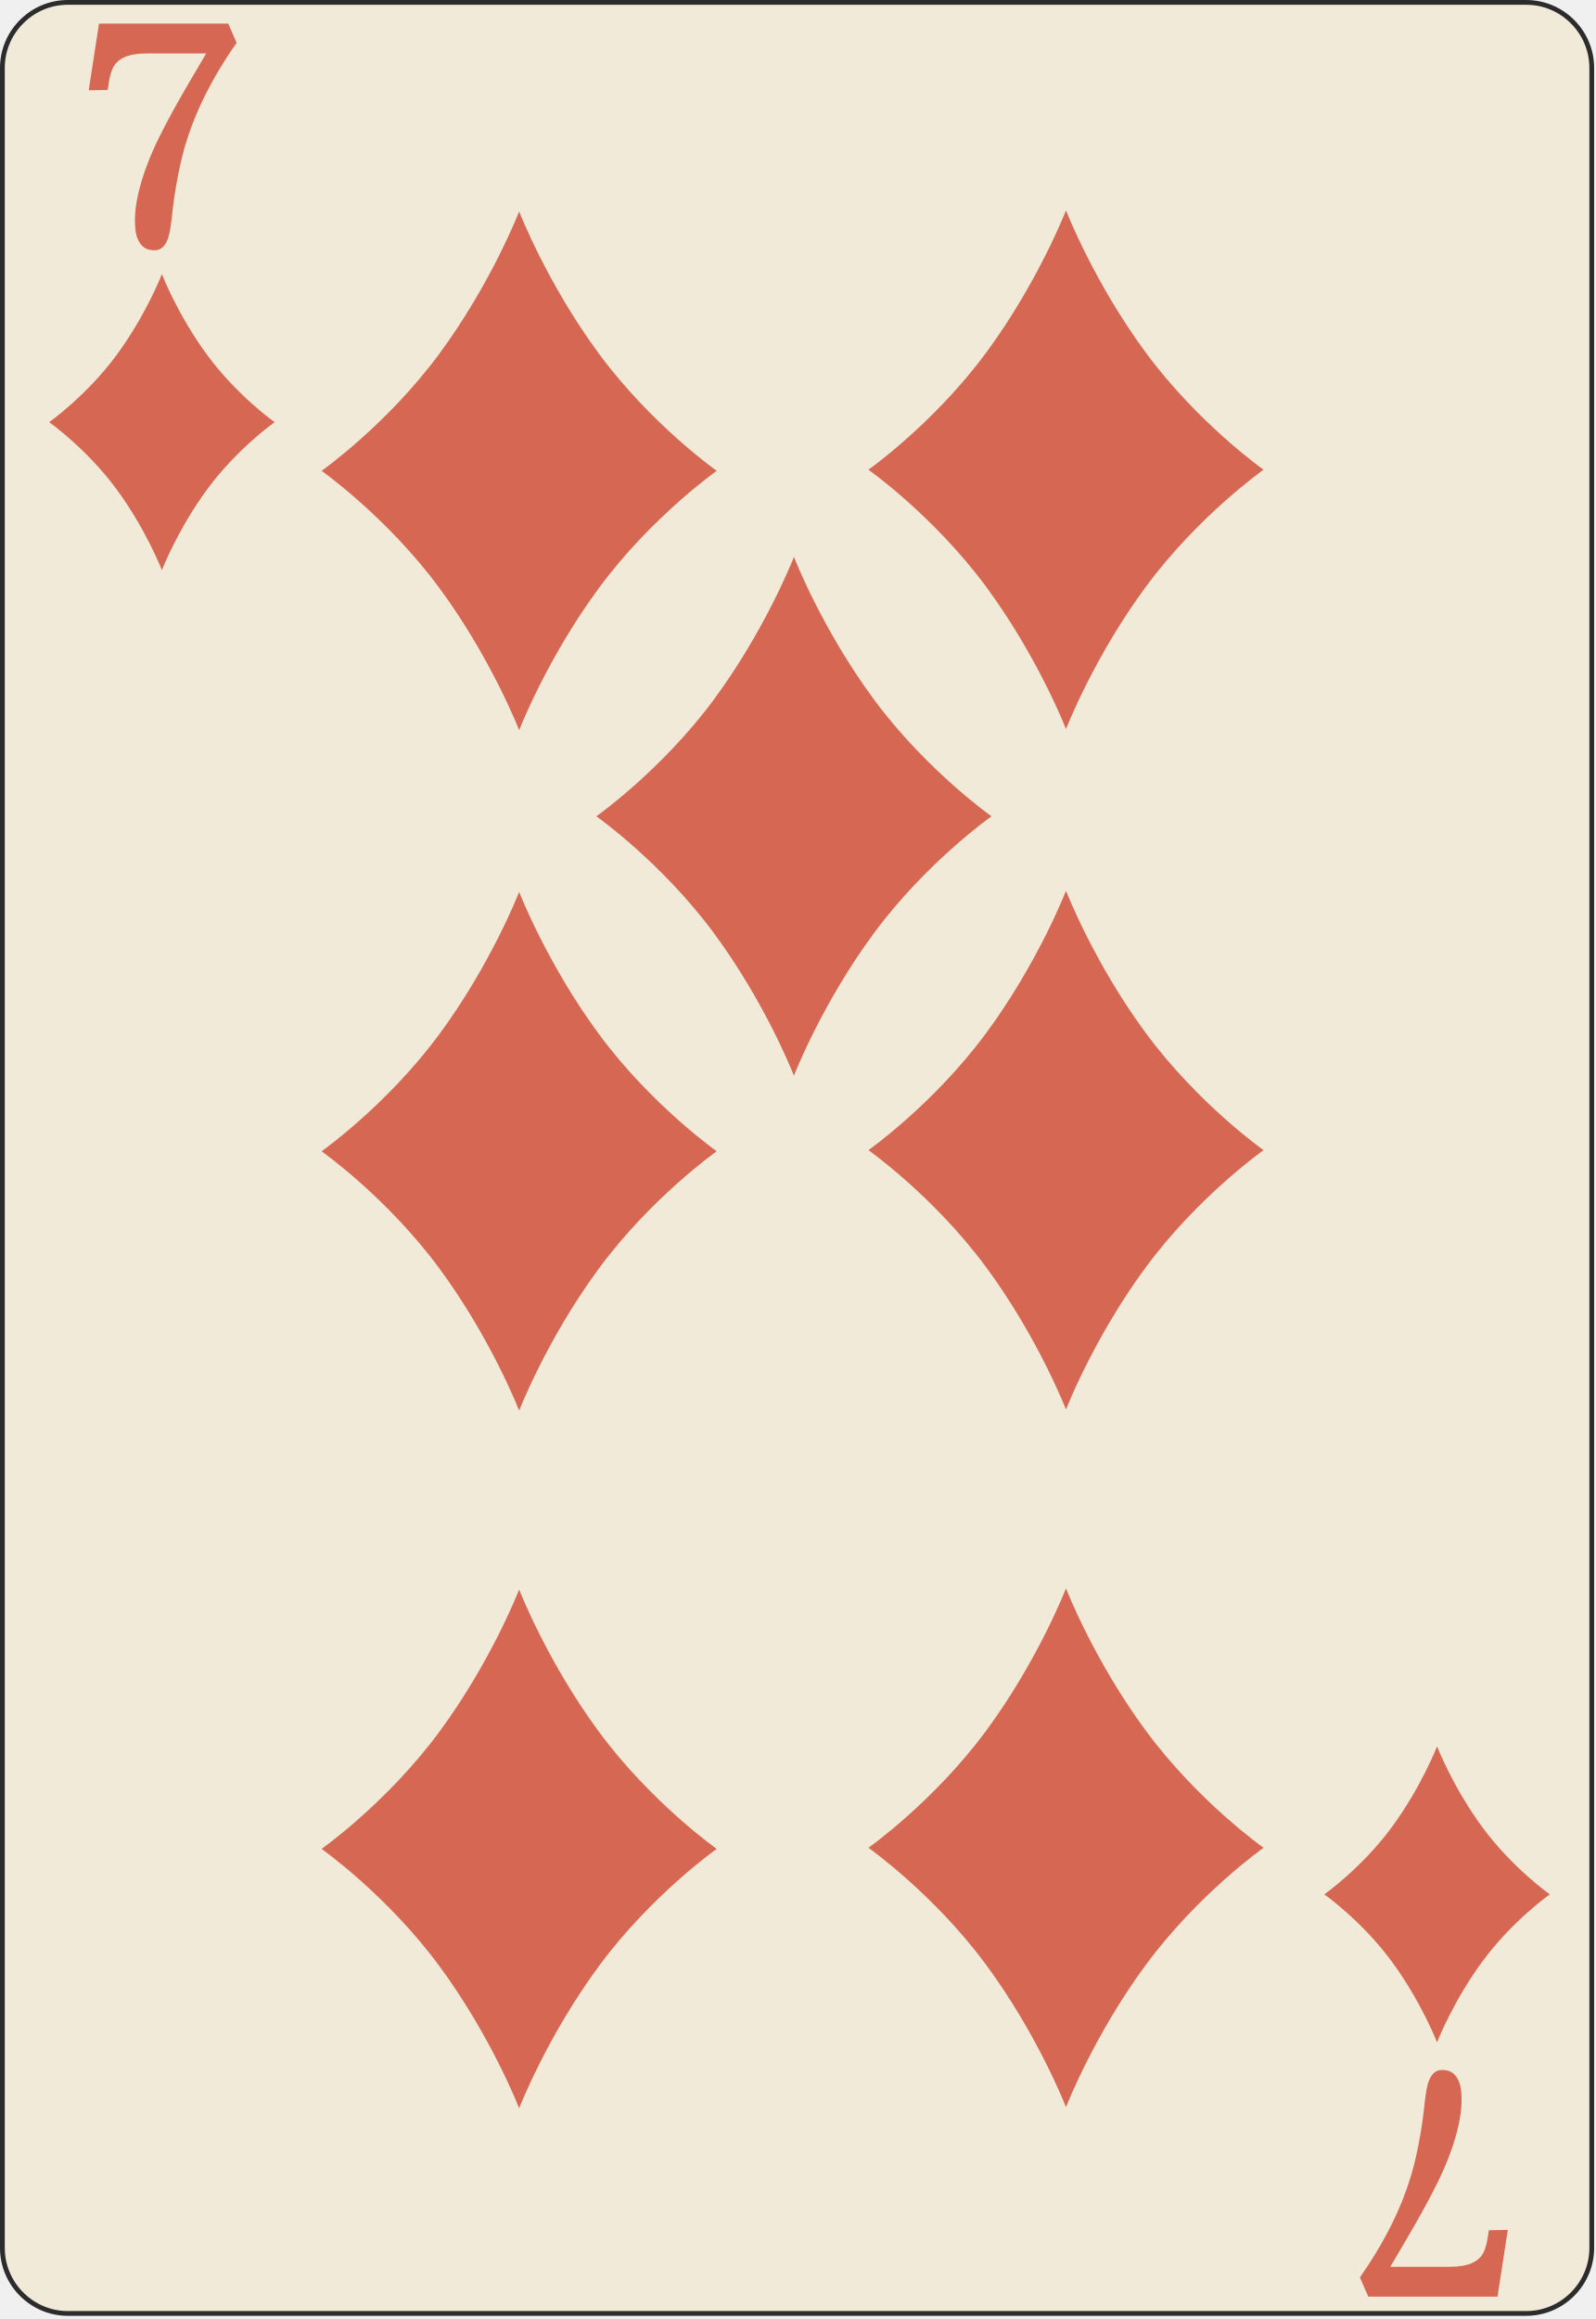
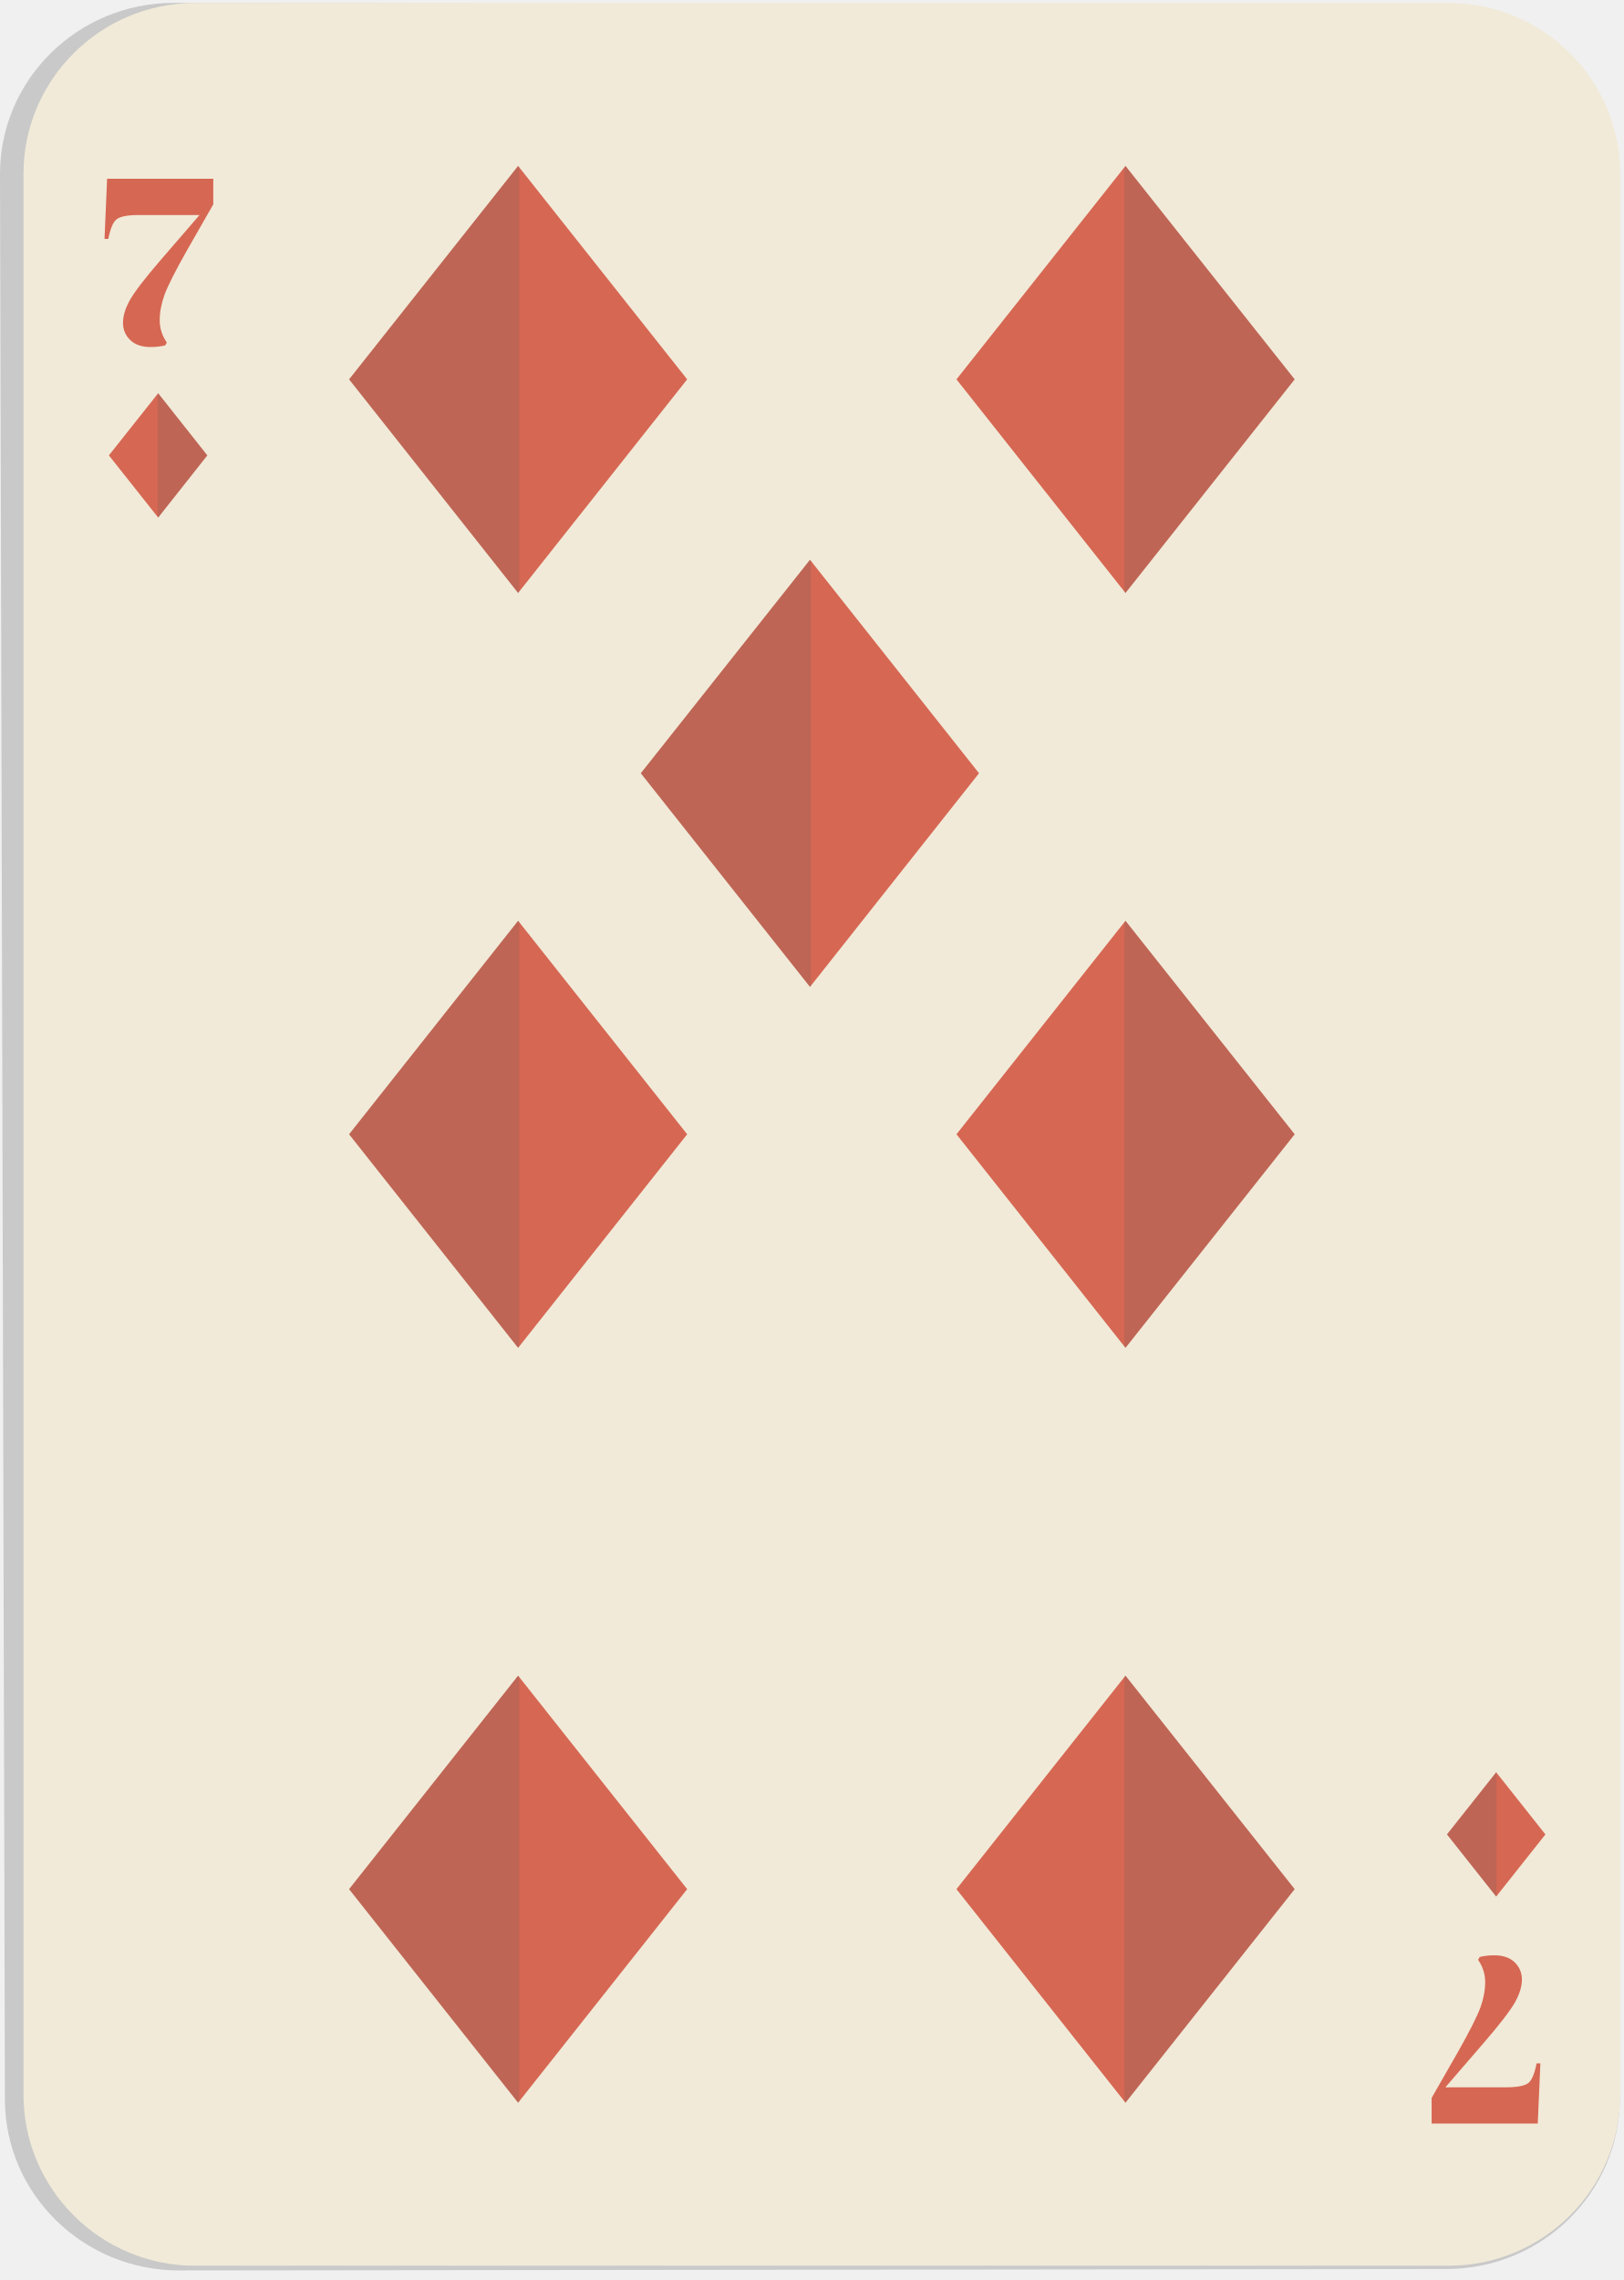
- <svg xmlns="http://www.w3.org/2000/svg" width="223" height="324" viewBox="0 0 223 324" fill="none">
-   <g clip-path="url(#clip0_2009_1269)">
-     <path d="M222.449 314.064C222.449 319.1 218.333 323.223 213.287 323.223H9.481C4.448 323.223 0.333 319.1 0.333 314.064V9.493C0.333 4.457 4.448 0.333 9.481 0.333H213.287C218.333 0.333 222.449 4.457 222.449 9.493V314.064Z" fill="#F1EAD8" stroke="#2C2C2C" stroke-width="0.667" />
-     <path d="M19.711 34.176C19.461 33.87 19.253 33.461 19.086 32.947C18.933 32.433 18.857 31.676 18.857 30.676C18.857 29.662 19.003 28.502 19.294 27.197C19.586 25.891 19.982 24.572 20.482 23.238C20.982 21.891 21.565 20.544 22.232 19.197C22.898 17.85 23.6 16.516 24.336 15.197C25.072 13.864 25.822 12.551 26.586 11.259C27.364 9.954 28.107 8.69 28.815 7.468H20.44C17.926 7.468 16.357 8.176 15.732 9.593C15.523 10.065 15.364 10.62 15.253 11.259L15.044 12.572L12.398 12.614L13.836 3.301H31.898L33.065 5.989C29.037 11.725 26.412 17.398 25.19 23.009C24.704 25.245 24.357 27.301 24.148 29.176C23.954 31.037 23.767 32.301 23.586 32.968C23.405 33.62 23.148 34.12 22.815 34.468C22.482 34.801 22.086 34.968 21.628 34.968C21.183 34.968 20.815 34.905 20.523 34.78C20.232 34.669 19.961 34.468 19.711 34.176Z" fill="#D66753" />
-     <path d="M203.4 289.995C203.65 290.301 203.859 290.711 204.025 291.224C204.178 291.738 204.255 292.495 204.255 293.495C204.255 294.509 204.109 295.669 203.817 296.974C203.525 298.28 203.13 299.599 202.63 300.933C202.13 302.28 201.546 303.627 200.88 304.974C200.213 306.322 199.512 307.655 198.775 308.974C198.039 310.308 197.289 311.62 196.525 312.912C195.748 314.217 195.005 315.481 194.296 316.704H202.671C205.185 316.704 206.755 315.995 207.38 314.579C207.588 314.106 207.748 313.551 207.859 312.912L208.067 311.599L210.713 311.558L209.275 320.87H191.213L190.046 318.183C194.074 312.447 196.699 306.773 197.921 301.162C198.407 298.926 198.755 296.87 198.963 294.995C199.157 293.134 199.345 291.87 199.525 291.204C199.706 290.551 199.963 290.051 200.296 289.704C200.63 289.37 201.025 289.204 201.484 289.204C201.928 289.204 202.296 289.266 202.588 289.391C202.88 289.502 203.15 289.704 203.4 289.995Z" fill="#D66753" />
-     <path d="M29.011 49.676C24.842 44.037 22.624 38.305 22.624 38.305C22.624 38.305 20.406 44.037 16.237 49.676C12.066 55.314 6.87 58.981 6.87 58.981C6.87 58.981 12.066 62.647 16.237 68.289C20.406 73.927 22.624 79.658 22.624 79.658C22.624 79.658 24.842 73.927 29.011 68.289C33.181 62.647 38.377 58.981 38.377 58.981C38.377 58.981 33.181 55.314 29.011 49.676Z" fill="#D66753" />
-     <path d="M207.215 255.366C203.046 249.726 200.828 243.995 200.828 243.995C200.828 243.995 198.61 249.726 194.441 255.366C190.27 261.004 185.074 264.671 185.074 264.671C185.074 264.671 190.27 268.337 194.441 273.978C198.61 279.616 200.828 285.348 200.828 285.348C200.828 285.348 203.046 279.616 207.215 273.978C211.385 268.337 216.582 264.671 216.582 264.671C216.582 264.671 211.385 261.004 207.215 255.366Z" fill="#D66753" />
-     <path d="M160.165 241.855C152.859 231.971 148.972 221.927 148.972 221.927C148.972 221.927 145.085 231.971 137.779 241.855C130.469 251.736 121.363 258.163 121.363 258.163C121.363 258.163 130.469 264.586 137.779 274.473C145.085 284.354 148.972 294.399 148.972 294.399C148.972 294.399 152.859 284.354 160.165 274.473C167.474 264.586 176.58 258.163 176.58 258.163C176.58 258.163 167.474 251.736 160.165 241.855Z" fill="#D66753" />
-     <path d="M160.165 49.319C152.859 39.435 148.972 29.39 148.972 29.39C148.972 29.39 145.085 39.435 137.779 49.319C130.469 59.199 121.363 65.626 121.363 65.626C121.363 65.626 130.469 72.05 137.779 81.937C145.085 91.817 148.972 101.862 148.972 101.862C148.972 101.862 152.859 91.817 160.165 81.937C167.474 72.05 176.58 65.626 176.58 65.626C176.58 65.626 167.474 59.199 160.165 49.319Z" fill="#D66753" />
-     <path d="M160.165 144.386C152.859 134.503 148.972 124.458 148.972 124.458C148.972 124.458 145.085 134.503 137.779 144.386C130.469 154.267 121.363 160.694 121.363 160.694C121.363 160.694 130.469 167.117 137.779 177.005C145.085 186.885 148.972 196.93 148.972 196.93C148.972 196.93 152.859 186.885 160.165 177.005C167.474 167.117 176.58 160.694 176.58 160.694C176.58 160.694 167.474 154.267 160.165 144.386Z" fill="#D66753" />
-     <path d="M83.744 242.013C76.438 232.129 72.551 222.084 72.551 222.084C72.551 222.084 68.664 232.129 61.358 242.013C54.049 251.893 44.942 258.32 44.942 258.32C44.942 258.32 54.049 264.744 61.358 274.631C68.664 284.511 72.551 294.556 72.551 294.556C72.551 294.556 76.438 284.511 83.744 274.631C91.053 264.744 100.159 258.32 100.159 258.32C100.159 258.32 91.053 251.893 83.744 242.013Z" fill="#D66753" />
-     <path d="M83.744 49.476C76.438 39.592 72.551 29.547 72.551 29.547C72.551 29.547 68.664 39.592 61.358 49.476C54.049 59.357 44.942 65.784 44.942 65.784C44.942 65.784 54.049 72.207 61.358 82.094C68.664 91.975 72.551 102.02 72.551 102.02C72.551 102.02 76.438 91.975 83.744 82.094C91.053 72.207 100.159 65.784 100.159 65.784C100.159 65.784 91.053 59.357 83.744 49.476Z" fill="#D66753" />
-     <path d="M83.744 144.544C76.438 134.66 72.551 124.615 72.551 124.615C72.551 124.615 68.664 134.66 61.358 144.544C54.049 154.424 44.942 160.851 44.942 160.851C44.942 160.851 54.049 167.275 61.358 177.162C68.664 187.042 72.551 197.087 72.551 197.087C72.551 197.087 76.438 187.042 83.744 177.162C91.053 167.275 100.159 160.851 100.159 160.851C100.159 160.851 91.053 154.424 83.744 144.544Z" fill="#D66753" />
-     <path d="M122.144 97.743C114.838 87.859 110.951 77.814 110.951 77.814C110.951 77.814 107.064 87.859 99.758 97.743C92.449 107.623 83.343 114.05 83.343 114.05C83.343 114.05 92.449 120.474 99.758 130.361C107.064 140.242 110.951 150.286 110.951 150.286C110.951 150.286 114.838 140.242 122.144 130.361C129.453 120.474 138.56 114.05 138.56 114.05C138.56 114.05 129.453 107.623 122.144 97.743Z" fill="#D66753" />
-   </g>
-   <defs>
-     <clipPath id="clip0_2009_1269">
-       <rect width="222.783" height="323.556" fill="white" />
-     </clipPath>
-   </defs>
+ <svg xmlns="http://www.w3.org/2000/svg" width="141" height="198" viewBox="0 0 141 198" fill="none">
+   <path d="M15.563 197.169C7.245 197.184 0.456 190.542 0.427 182.368L3.55712e-05 15.149C-0.018 6.92 6.76 0.235 15.111 0.25L125.614 0.454C133.925 0.472 140.692 7.168 140.692 15.375V182.231C140.692 190.391 133.953 197.033 125.664 197.044L15.563 197.169Z" fill="#C9C9C9" />
+   <path d="M16.939 196.76C8.732 196.76 2.04 190.097 2.04 181.915V15.098C2.04 6.917 8.732 0.26 16.939 0.26H125.826C134.04 0.26 140.725 6.917 140.725 15.098V181.915C140.725 190.097 134.04 196.76 125.826 196.76H16.939Z" fill="#F1EAD8" />
+   <path d="M97.756 14.409L83.076 32.944L97.756 51.494L112.45 32.944L97.756 14.409Z" fill="#D66753" />
+   <path opacity="0.2" d="M97.657 14.531L97.754 14.409L112.448 32.944L97.754 51.494L97.657 51.365V14.531Z" fill="#616161" />
+   <path d="M45.002 79.964L59.685 98.503L45.002 117.049L30.322 98.503L45.002 79.964Z" fill="#D66753" />
+   <path opacity="0.2" d="M45.099 80.086L45.002 79.964L30.322 98.503L45.002 117.049L45.099 116.927V80.086Z" fill="#616161" />
+   <path d="M70.354 48.612L85.034 67.151L70.354 85.704L55.66 67.151L70.354 48.612Z" fill="#D66753" />
+   <path opacity="0.2" d="M70.448 48.741L70.354 48.612L55.66 67.151L70.354 85.704L70.448 85.575V48.741Z" fill="#616161" />
+   <path d="M45.002 145.519L59.685 164.058L45.002 182.604L30.322 164.058L45.002 145.519Z" fill="#D66753" />
+   <path opacity="0.2" d="M45.099 145.641L45.002 145.519L30.322 164.058L45.002 182.604L45.099 182.486V145.641Z" fill="#616161" />
+   <path d="M45.002 14.409L59.685 32.944L45.002 51.494L30.322 32.944L45.002 14.409Z" fill="#D66753" />
+   <path opacity="0.2" d="M45.099 14.531L45.002 14.409L30.322 32.944L45.002 51.494L45.099 51.365V14.531Z" fill="#616161" />
+   <path d="M97.756 79.964L83.076 98.503L97.756 117.049L112.45 98.503L97.756 79.964Z" fill="#D66753" />
+   <path opacity="0.2" d="M97.657 80.086L97.754 79.964L112.448 98.503L97.754 117.049L97.657 116.927V80.086Z" fill="#616161" />
+   <path d="M97.756 145.519L83.076 164.058L97.756 182.604L112.45 164.058L97.756 145.519Z" fill="#D66753" />
+   <path opacity="0.2" d="M97.657 145.641L97.754 145.519L112.448 164.058L97.754 182.604L97.657 182.486V145.641Z" fill="#616161" />
+   <path d="M13.738 44.946L9.459 39.547L13.738 34.151L18.007 39.547L13.738 44.946Z" fill="#D66753" />
+   <path opacity="0.2" d="M13.736 34.151L13.696 34.19V44.91L13.736 44.946L18.004 39.547L13.736 34.151Z" fill="#616161" />
+   <path d="M129.953 153.909L134.229 159.305L129.953 164.701L125.681 159.305L129.953 153.909Z" fill="#D66753" />
+   <path opacity="0.2" d="M129.978 153.938L129.953 153.909L125.681 159.305L129.953 164.701L129.978 164.665V153.938Z" fill="#616161" />
+   <path d="M13.07 30.137C12.329 30.137 11.746 29.938 11.321 29.54C10.896 29.128 10.683 28.628 10.683 28.038C10.683 27.434 10.882 26.776 11.28 26.062C11.691 25.335 12.576 24.182 13.935 22.605L17.33 18.674H12.062C11.088 18.674 10.443 18.797 10.127 19.044C9.826 19.277 9.585 19.847 9.407 20.752H9.078L9.304 15.525H18.524V17.748L16.24 21.74C15.224 23.538 14.573 24.827 14.284 25.609C14.01 26.378 13.873 27.112 13.873 27.811C13.873 28.511 14.079 29.156 14.49 29.746L14.346 29.993C13.962 30.089 13.537 30.137 13.07 30.137Z" fill="#D66753" />
+   <path d="M129.8 169.803C130.541 169.803 131.124 170.002 131.549 170.4C131.974 170.811 132.187 171.312 132.187 171.902C132.187 172.506 131.988 173.164 131.59 173.878C131.179 174.605 130.294 175.757 128.935 177.335L125.54 181.266L130.808 181.266C131.782 181.266 132.427 181.143 132.743 180.896C133.045 180.662 133.285 180.093 133.463 179.188L133.792 179.188L133.566 184.415L124.346 184.415L124.346 182.192L126.63 178.2C127.646 176.402 128.297 175.113 128.586 174.331C128.86 173.562 128.997 172.828 128.997 172.129C128.997 171.429 128.791 170.784 128.38 170.194L128.524 169.947C128.908 169.851 129.333 169.803 129.8 169.803Z" fill="#D66753" />
</svg>
